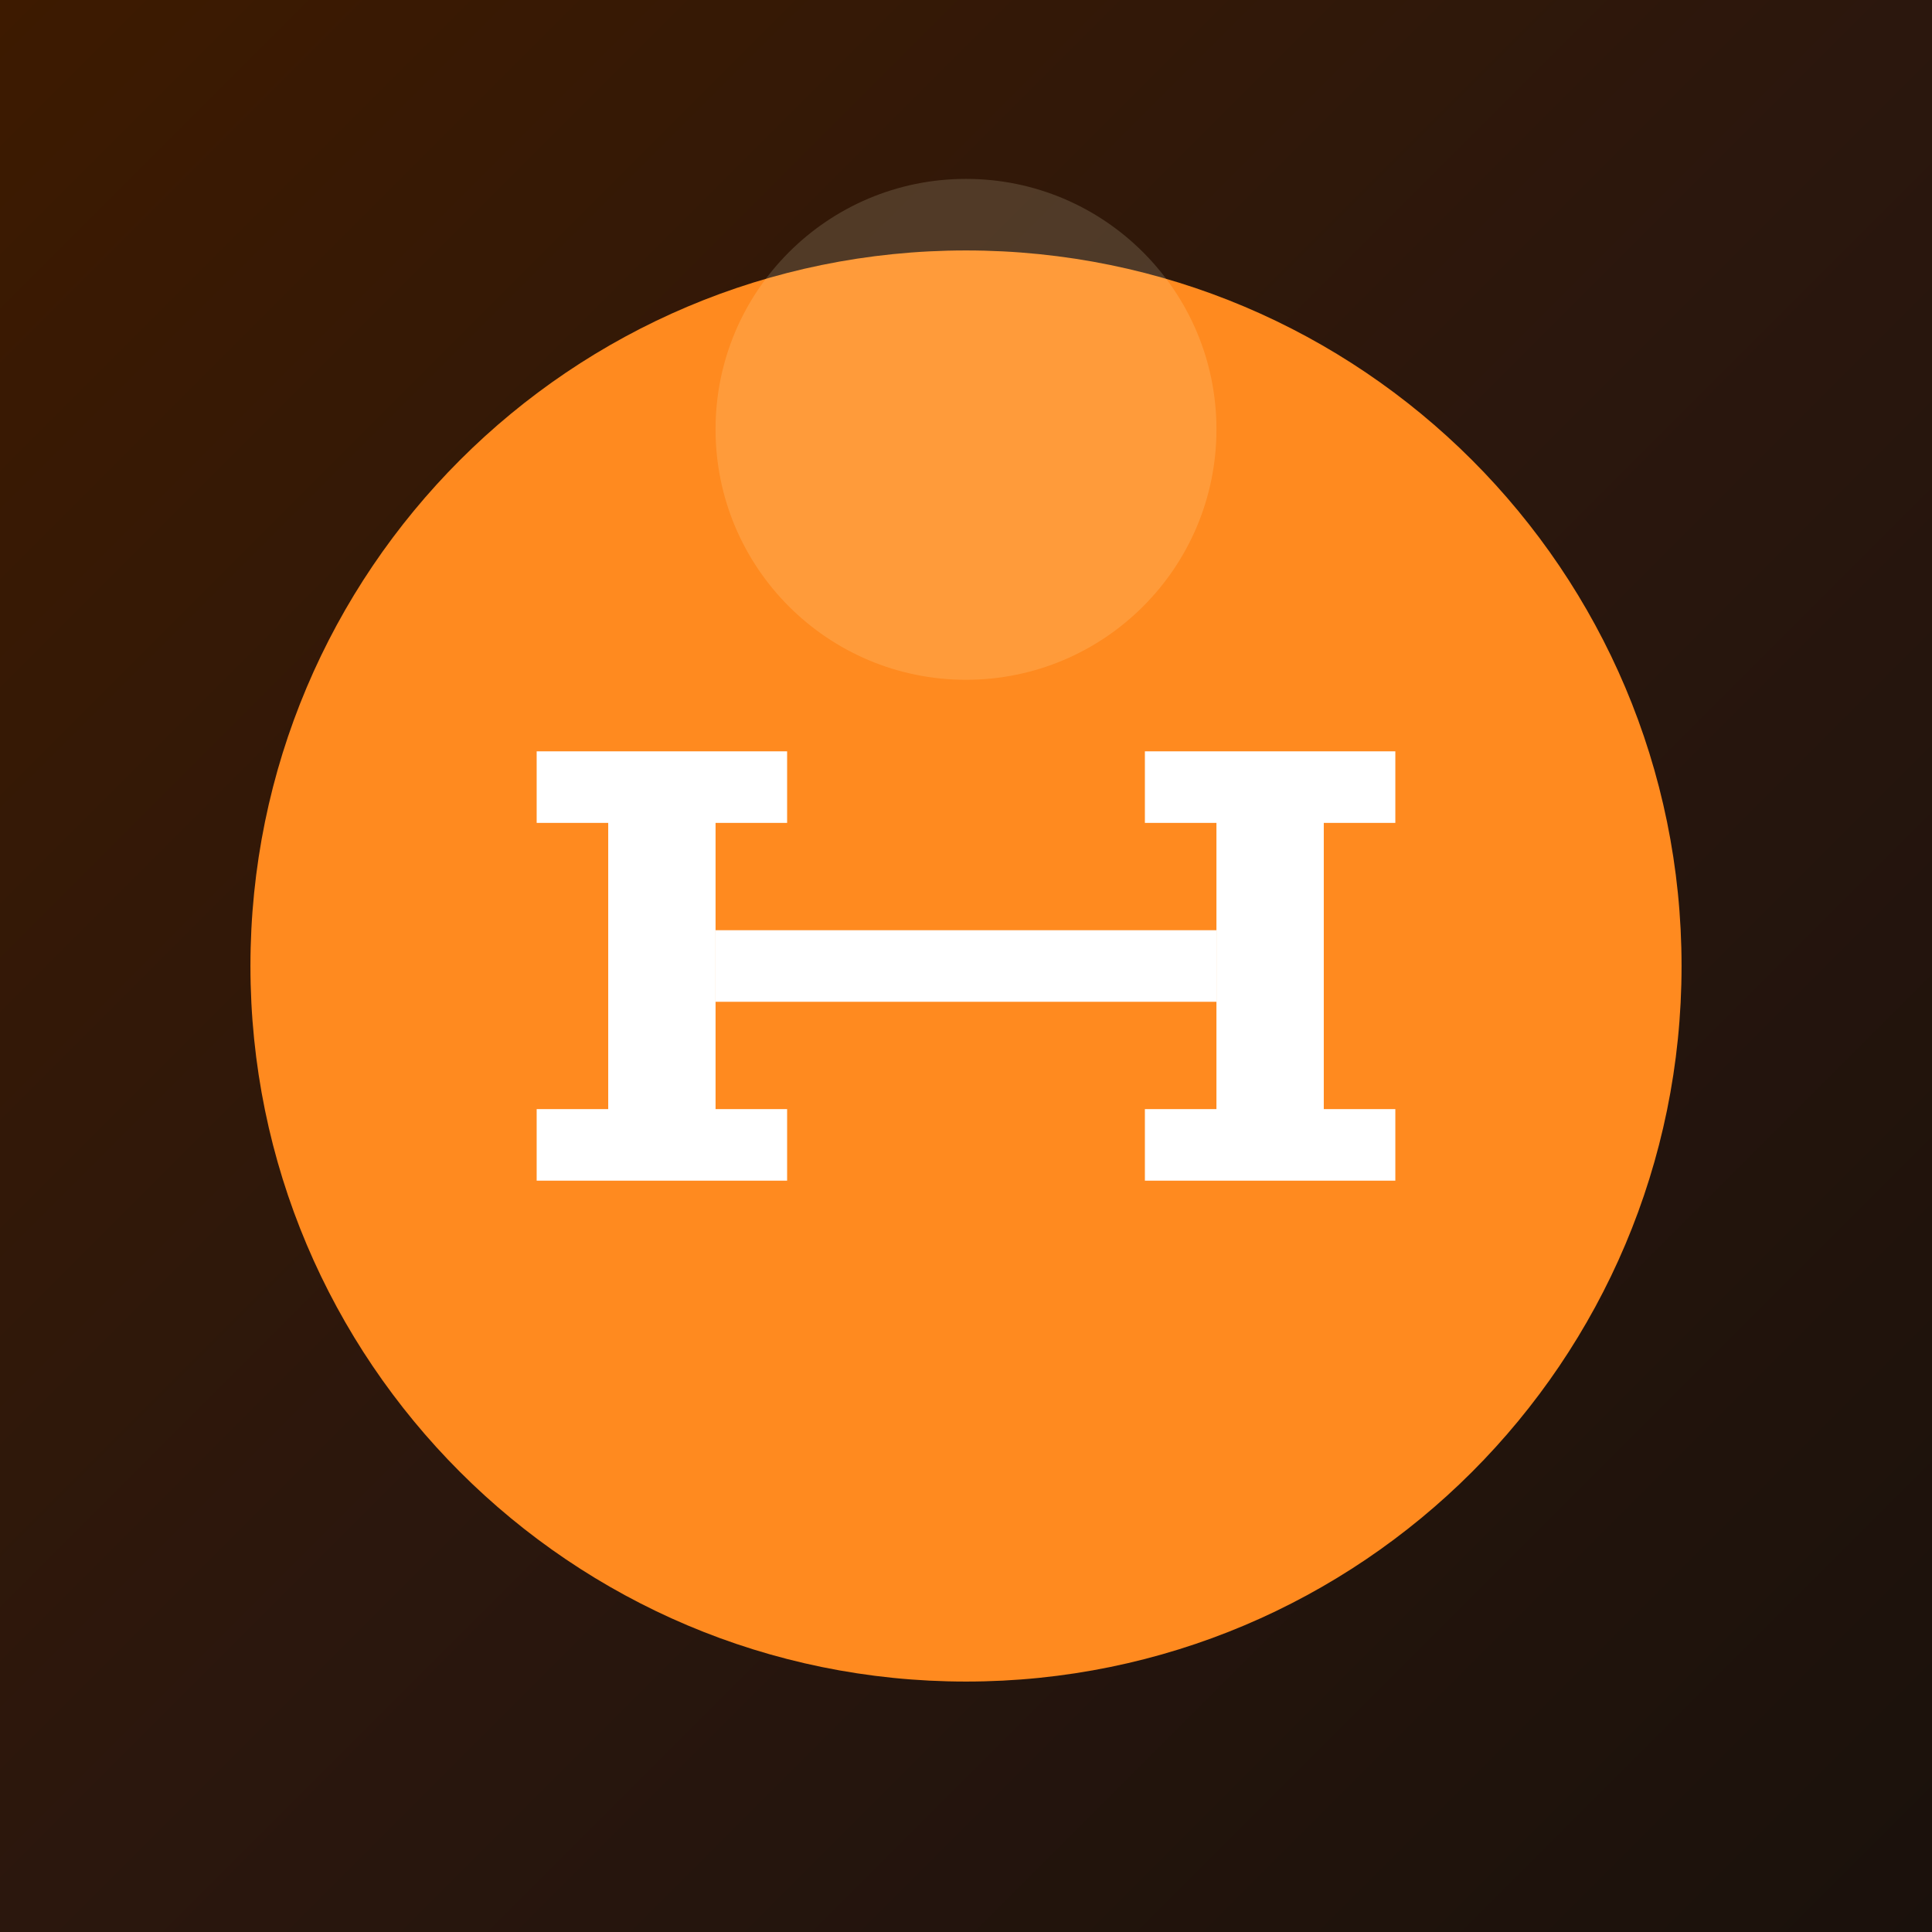
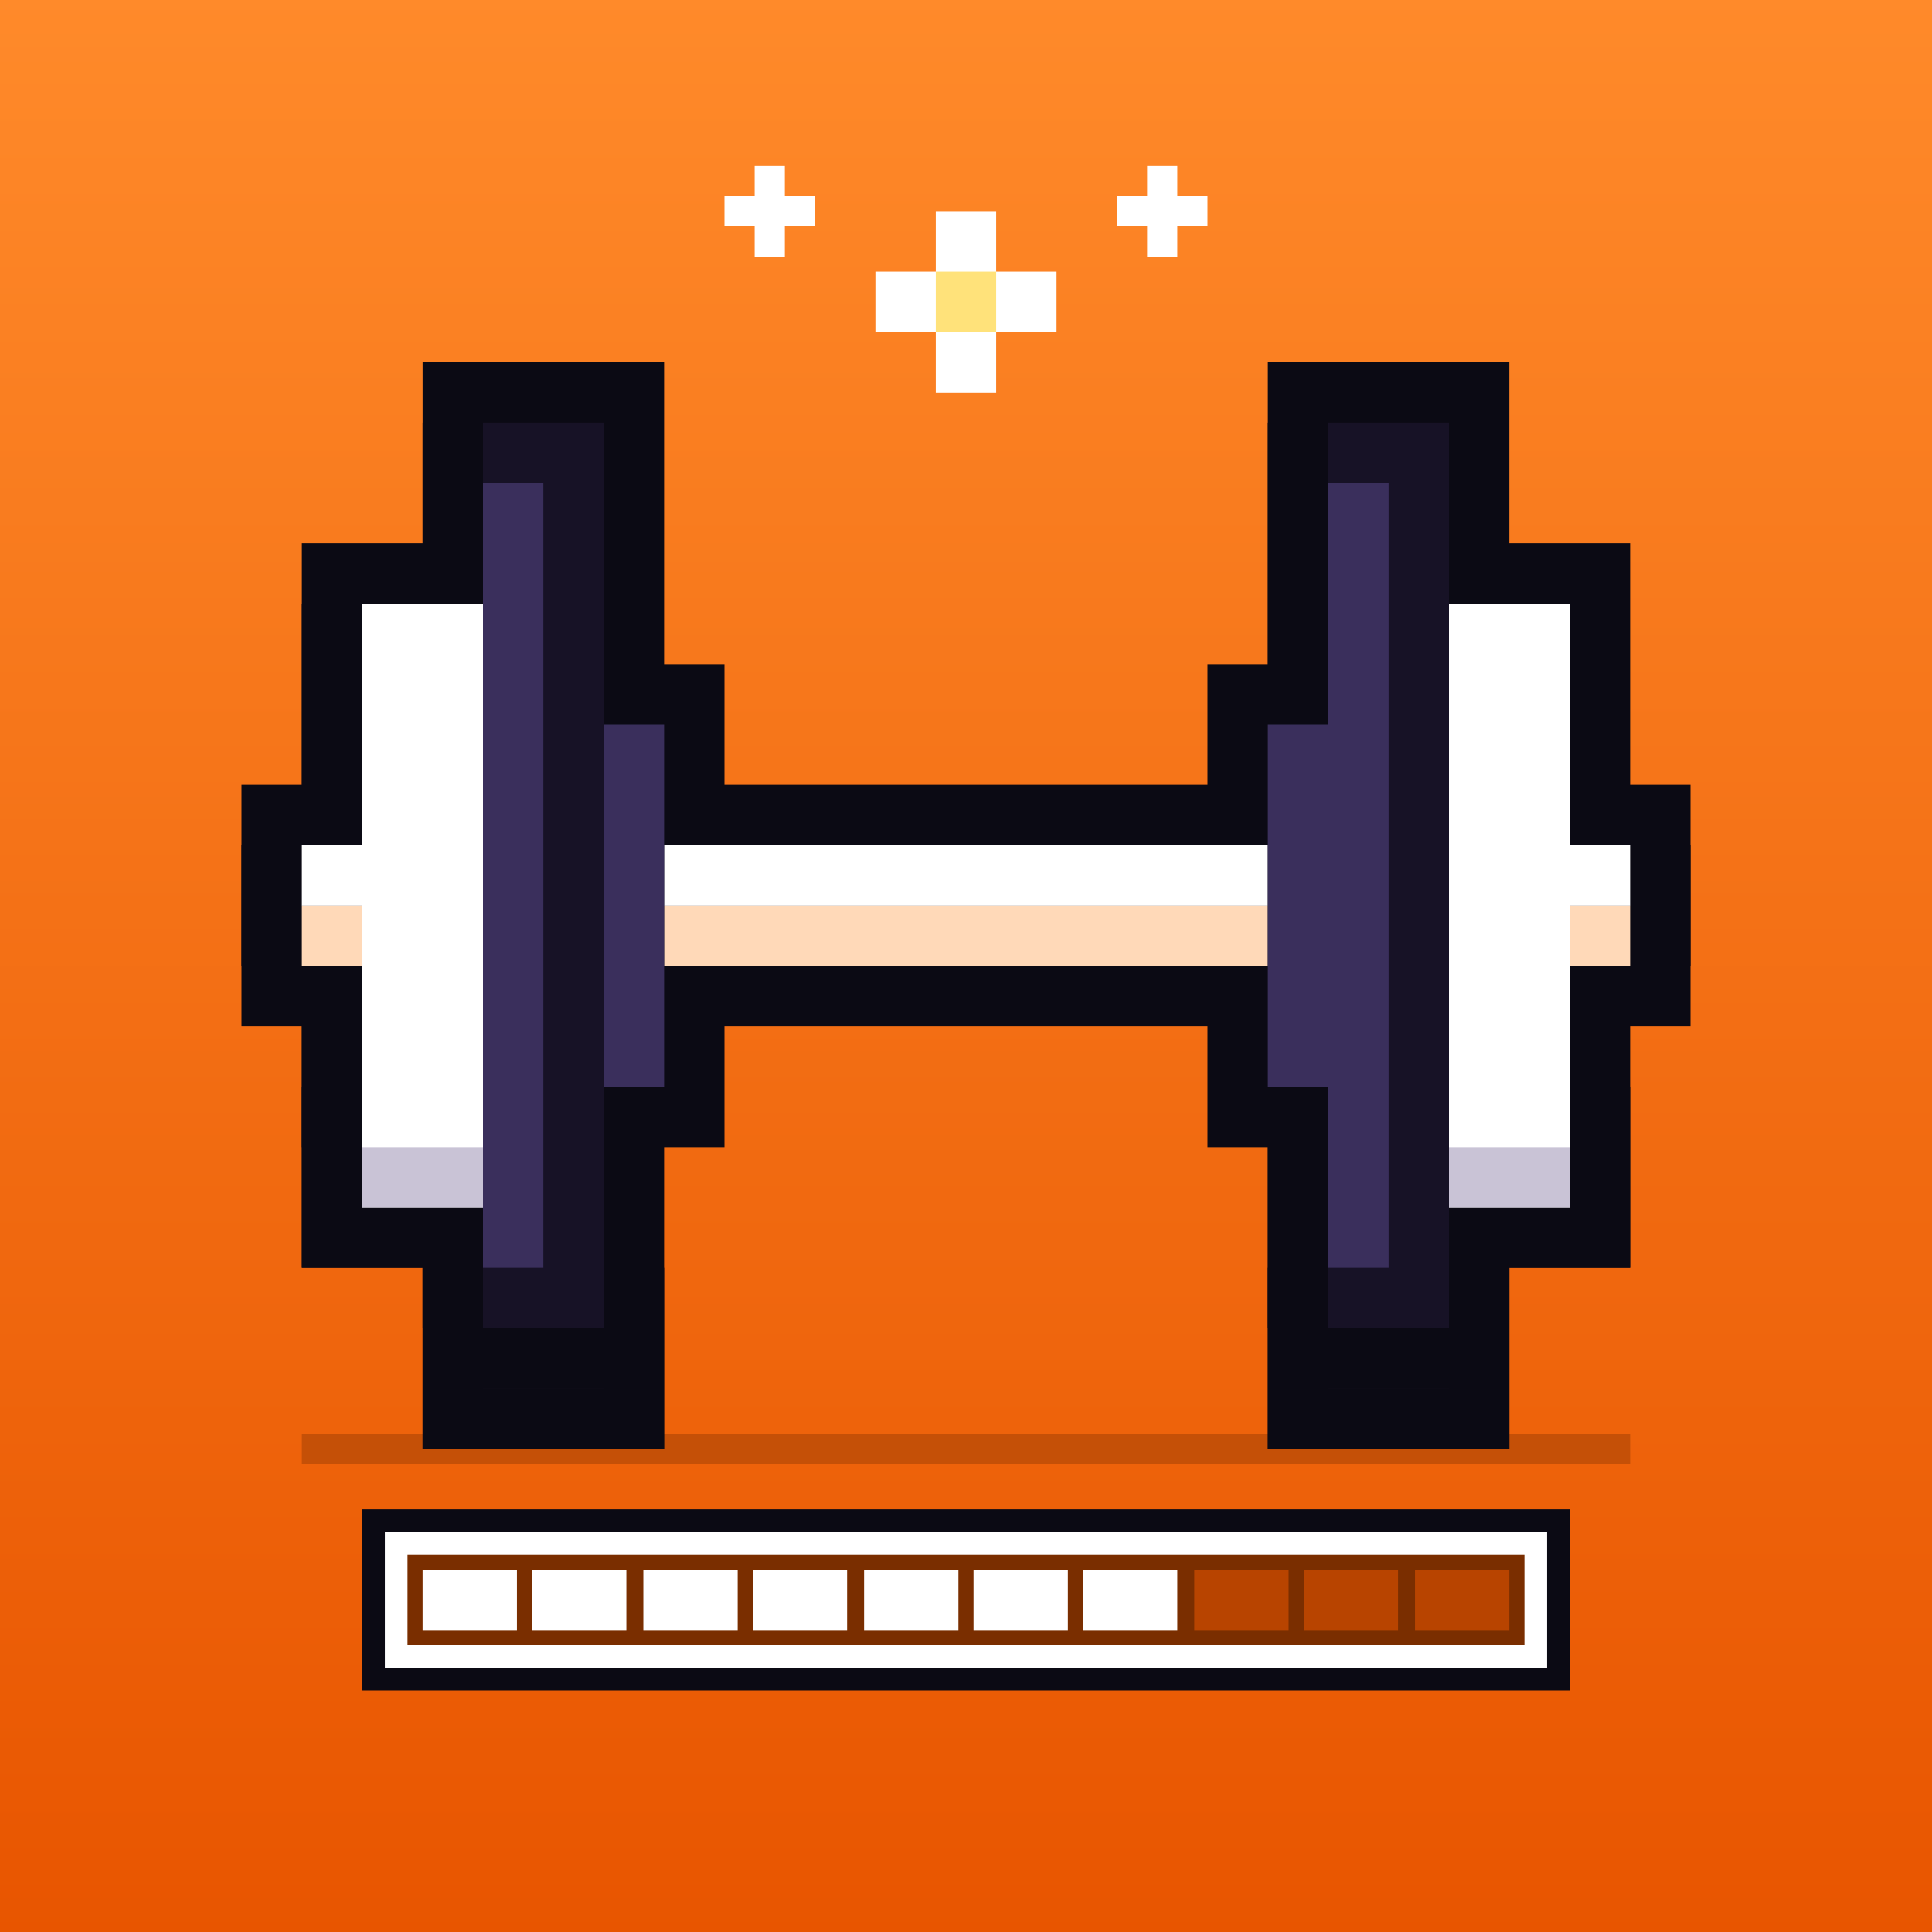
- <svg xmlns="http://www.w3.org/2000/svg" width="1024" height="1024" viewBox="0 0 108 108" role="img" aria-label="IronLog">
+ <svg xmlns="http://www.w3.org/2000/svg" width="1024" height="1024" viewBox="0 0 1024 1024">
  <defs>
-     <linearGradient id="launcherBackground" x1="1" y1="1" x2="0" y2="0">
-       <stop offset="0" stop-color="#1A110C" />
-       <stop offset="0.5" stop-color="#2B170D" />
-       <stop offset="1" stop-color="#3D1A00" />
+     <linearGradient id="bg" x1="0" y1="0" x2="0" y2="1">
+       <stop offset="0" stop-color="#FF8A2A" />
+       <stop offset="1" stop-color="#E85500" />
    </linearGradient>
  </defs>
-   <rect width="108" height="108" fill="url(#launcherBackground)" />
-   <circle cx="54" cy="54" r="40" fill="#FF8A1F" />
-   <circle cx="54" cy="24" r="14" fill="#FFFFD8B0" fill-opacity="0.22" />
-   <path fill="#FFFFFF" d="M34 44H40V64H34Z" />
-   <path fill="#FFFFFF" d="M30 42H44V46H30Z" />
-   <path fill="#FFFFFF" d="M30 62H44V66H30Z" />
-   <path fill="#FFFFFF" d="M68 44H74V64H68Z" />
-   <path fill="#FFFFFF" d="M64 42H78V46H64Z" />
-   <path fill="#FFFFFF" d="M64 62H78V66H64Z" />
-   <path fill="#FFFFFF" d="M40 52H68V56H40Z" />
+   <rect width="1024" height="1024" fill="url(#bg)" />
+   <rect x="160" y="760" width="704" height="16" fill="#7A2E00" fill-opacity="0.35" />
+   <rect x="128" y="416" width="96" height="96" fill="#0B0A14" />
+   <rect x="800" y="416" width="96" height="96" fill="#0B0A14" />
+   <rect x="128" y="448" width="96" height="96" fill="#0B0A14" />
+   <rect x="800" y="448" width="96" height="96" fill="#0B0A14" />
+   <rect x="320" y="416" width="384" height="96" fill="#0B0A14" />
+   <rect x="320" y="448" width="384" height="96" fill="#0B0A14" />
+   <rect x="288" y="352" width="96" height="256" fill="#0B0A14" />
+   <rect x="640" y="352" width="96" height="256" fill="#0B0A14" />
+   <rect x="224" y="192" width="128" height="576" fill="#0B0A14" />
+   <rect x="672" y="192" width="128" height="576" fill="#0B0A14" />
+   <rect x="224" y="672" width="128" height="96" fill="#0B0A14" />
+   <rect x="672" y="672" width="128" height="96" fill="#0B0A14" />
+   <rect x="224" y="224" width="96" height="480" fill="#0B0A14" />
+   <rect x="672" y="224" width="96" height="480" fill="#0B0A14" />
+   <rect x="160" y="288" width="128" height="384" fill="#0B0A14" />
+   <rect x="736" y="288" width="128" height="384" fill="#0B0A14" />
+   <rect x="160" y="576" width="128" height="96" fill="#0B0A14" />
+   <rect x="736" y="576" width="128" height="96" fill="#0B0A14" />
+   <rect x="160" y="320" width="96" height="288" fill="#0B0A14" />
+   <rect x="736" y="320" width="96" height="288" fill="#0B0A14" />
+   <rect x="160" y="448" width="32" height="32" fill="#FFFFFF" />
+   <rect x="832" y="448" width="32" height="32" fill="#FFFFFF" />
+   <rect x="160" y="480" width="32" height="32" fill="#FFD9B8" />
+   <rect x="832" y="480" width="32" height="32" fill="#FFD9B8" />
+   <rect x="352" y="448" width="320" height="32" fill="#FFFFFF" />
+   <rect x="352" y="480" width="320" height="32" fill="#FFD9B8" />
+   <rect x="320" y="384" width="32" height="192" fill="#3A2F5C" />
+   <rect x="672" y="384" width="32" height="192" fill="#3A2F5C" />
+   <rect x="256" y="224" width="64" height="512" fill="#171226" />
+   <rect x="704" y="224" width="64" height="512" fill="#171226" />
+   <rect x="256" y="704" width="64" height="32" fill="#0B0A14" />
+   <rect x="704" y="704" width="64" height="32" fill="#0B0A14" />
+   <rect x="256" y="256" width="32" height="416" fill="#3A2F5C" />
+   <rect x="704" y="256" width="32" height="416" fill="#3A2F5C" />
+   <rect x="192" y="320" width="64" height="320" fill="#FFFFFF" />
+   <rect x="768" y="320" width="64" height="320" fill="#FFFFFF" />
+   <rect x="192" y="608" width="64" height="32" fill="#C9C3D6" />
+   <rect x="768" y="608" width="64" height="32" fill="#C9C3D6" />
+   <rect x="192" y="352" width="32" height="224" fill="#FFFFFF" />
+   <rect x="768" y="352" width="32" height="224" fill="#FFFFFF" />
+   <rect x="192" y="800" width="640" height="96" fill="#0B0A14" />
+   <rect x="204" y="812" width="616" height="72" fill="#FFFFFF" />
+   <rect x="216" y="824" width="592" height="48" fill="#7A2E00" />
+   <rect x="224" y="832" width="50" height="32" fill="#FFFFFF" />
+   <rect x="282" y="832" width="50" height="32" fill="#FFFFFF" />
+   <rect x="341" y="832" width="50" height="32" fill="#FFFFFF" />
+   <rect x="399" y="832" width="50" height="32" fill="#FFFFFF" />
+   <rect x="458" y="832" width="50" height="32" fill="#FFFFFF" />
+   <rect x="516" y="832" width="50" height="32" fill="#FFFFFF" />
+   <rect x="574" y="832" width="50" height="32" fill="#FFFFFF" />
+   <rect x="633" y="832" width="50" height="32" fill="#B84400" />
+   <rect x="691" y="832" width="50" height="32" fill="#B84400" />
+   <rect x="750" y="832" width="50" height="32" fill="#B84400" />
+   <rect x="496" y="112" width="32" height="96" fill="#FFFFFF" />
+   <rect x="464" y="144" width="96" height="32" fill="#FFFFFF" />
+   <rect x="496" y="144" width="32" height="32" fill="#FFE27A" />
+   <rect x="400" y="88" width="16" height="48" fill="#FFFFFF" />
+   <rect x="384" y="104" width="48" height="16" fill="#FFFFFF" />
+   <rect x="608" y="88" width="16" height="48" fill="#FFFFFF" />
+   <rect x="592" y="104" width="48" height="16" fill="#FFFFFF" />
</svg>
